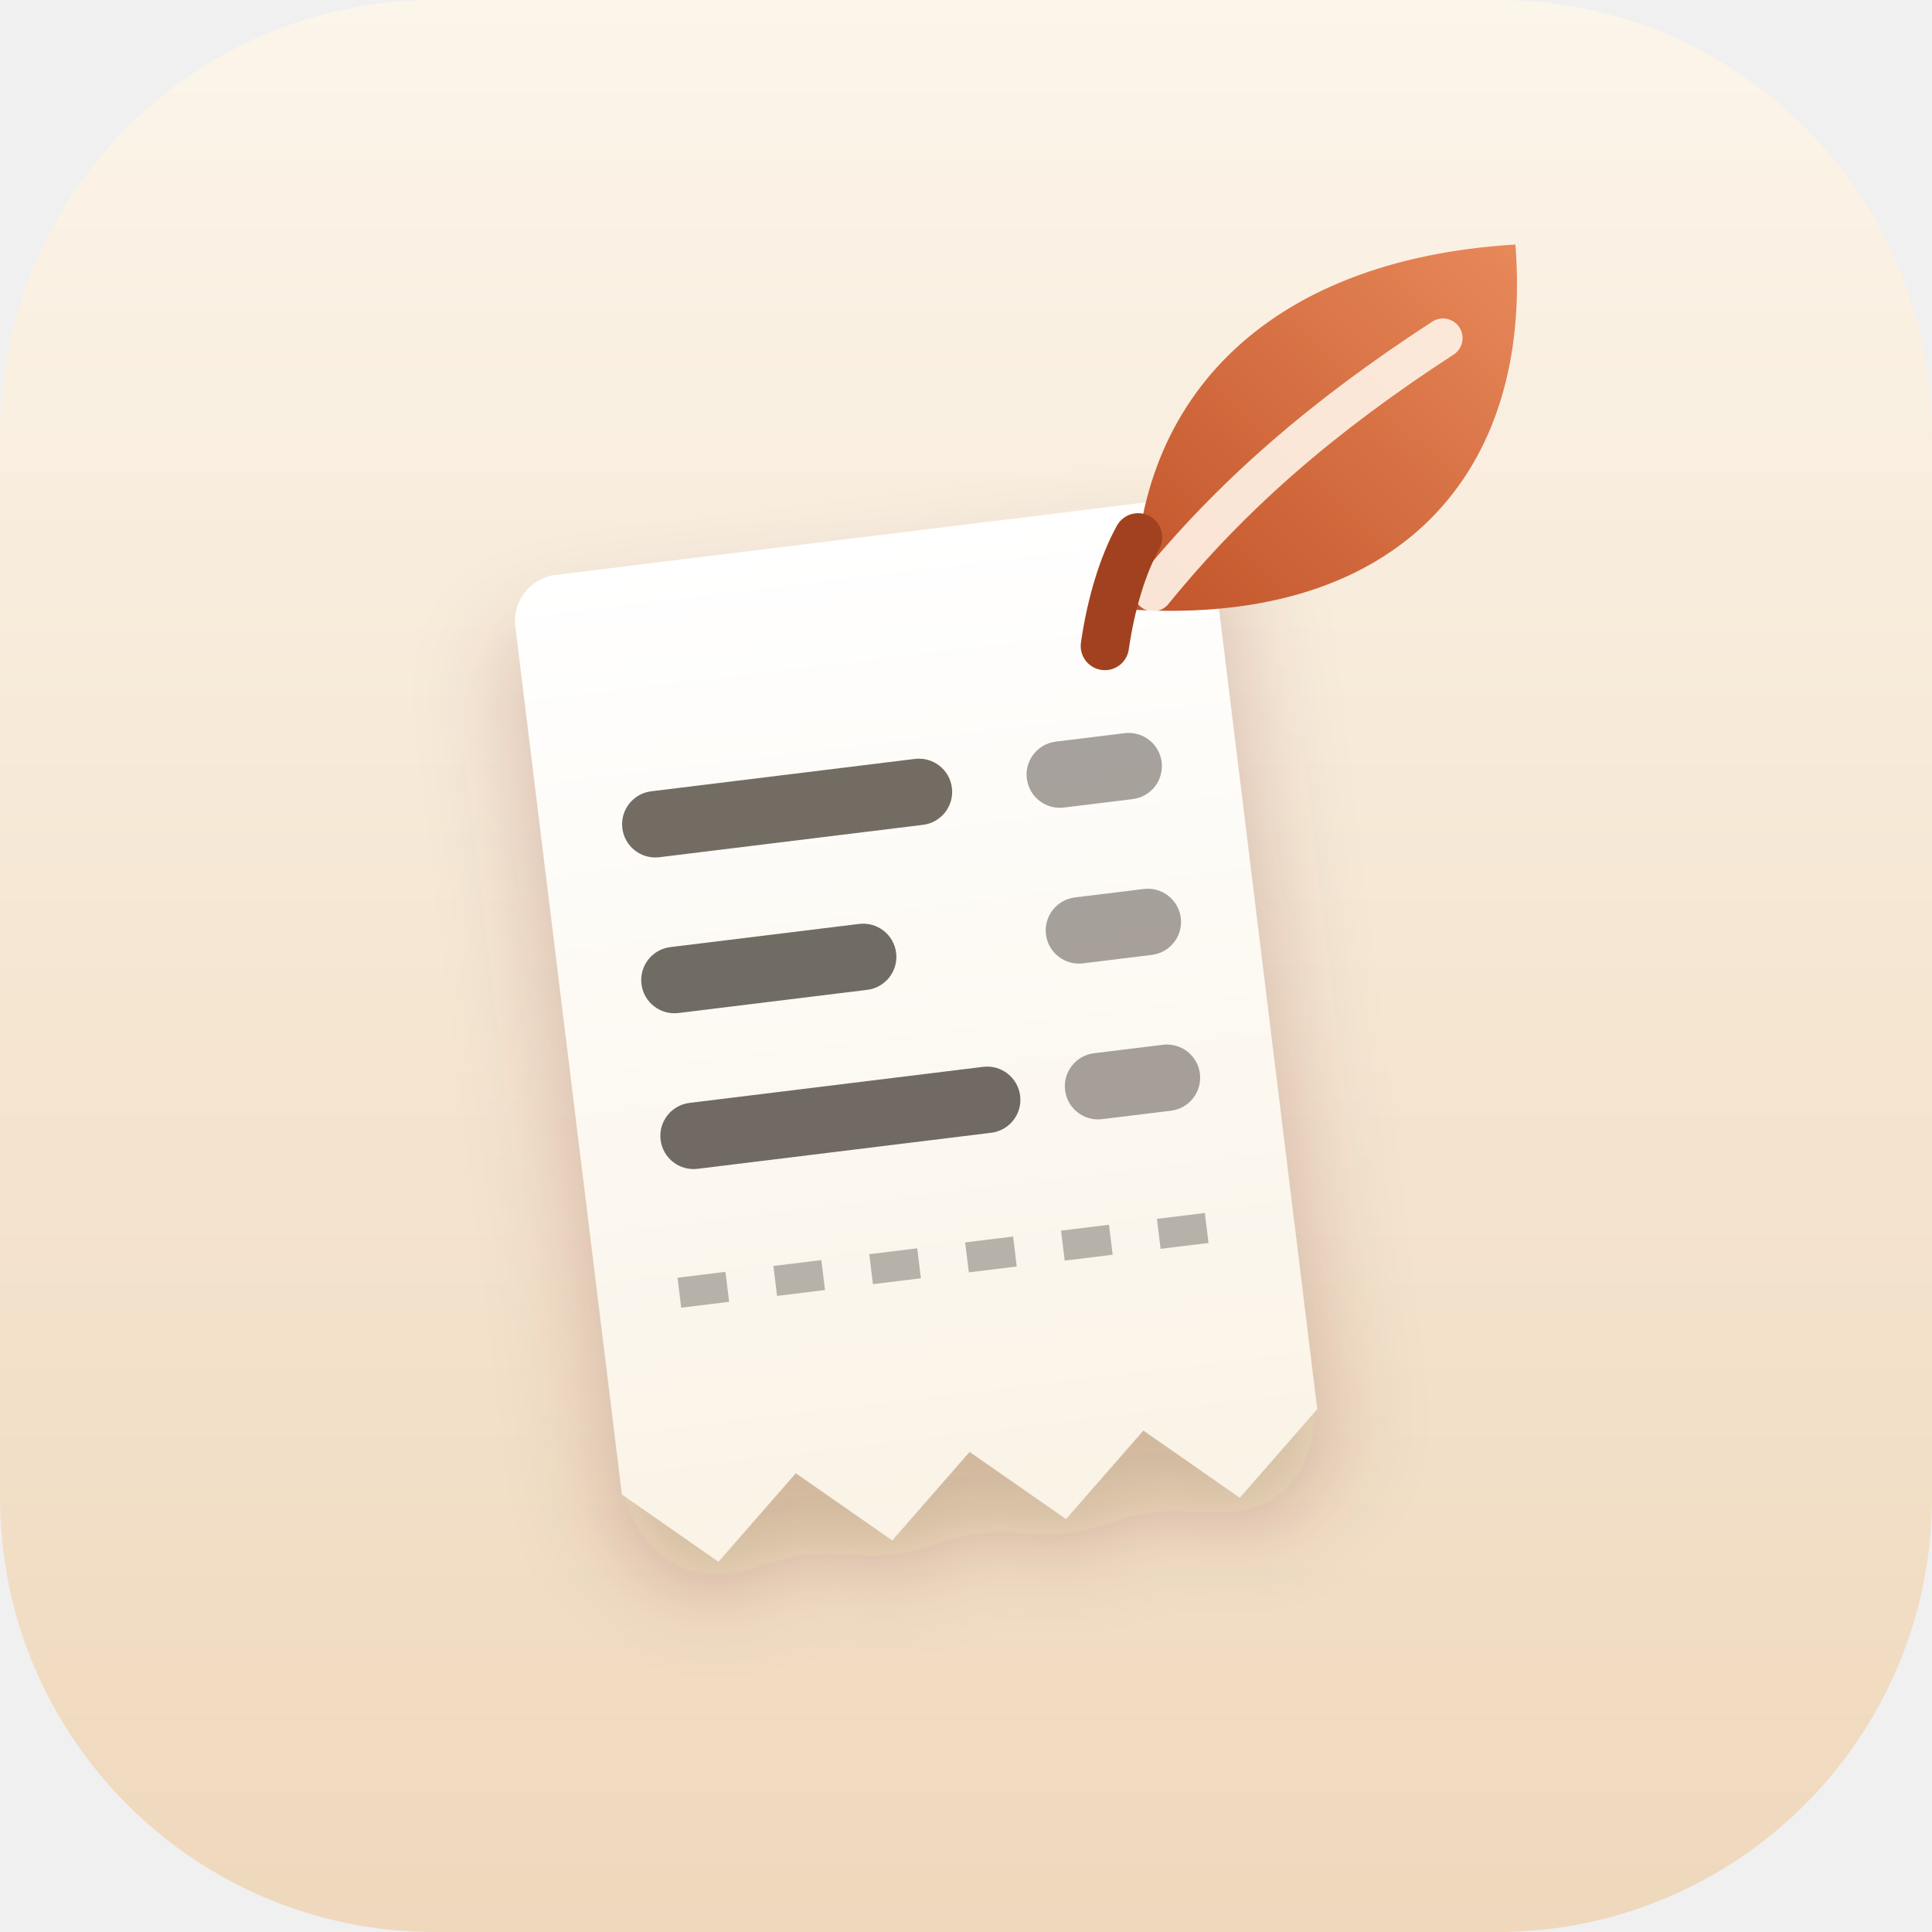
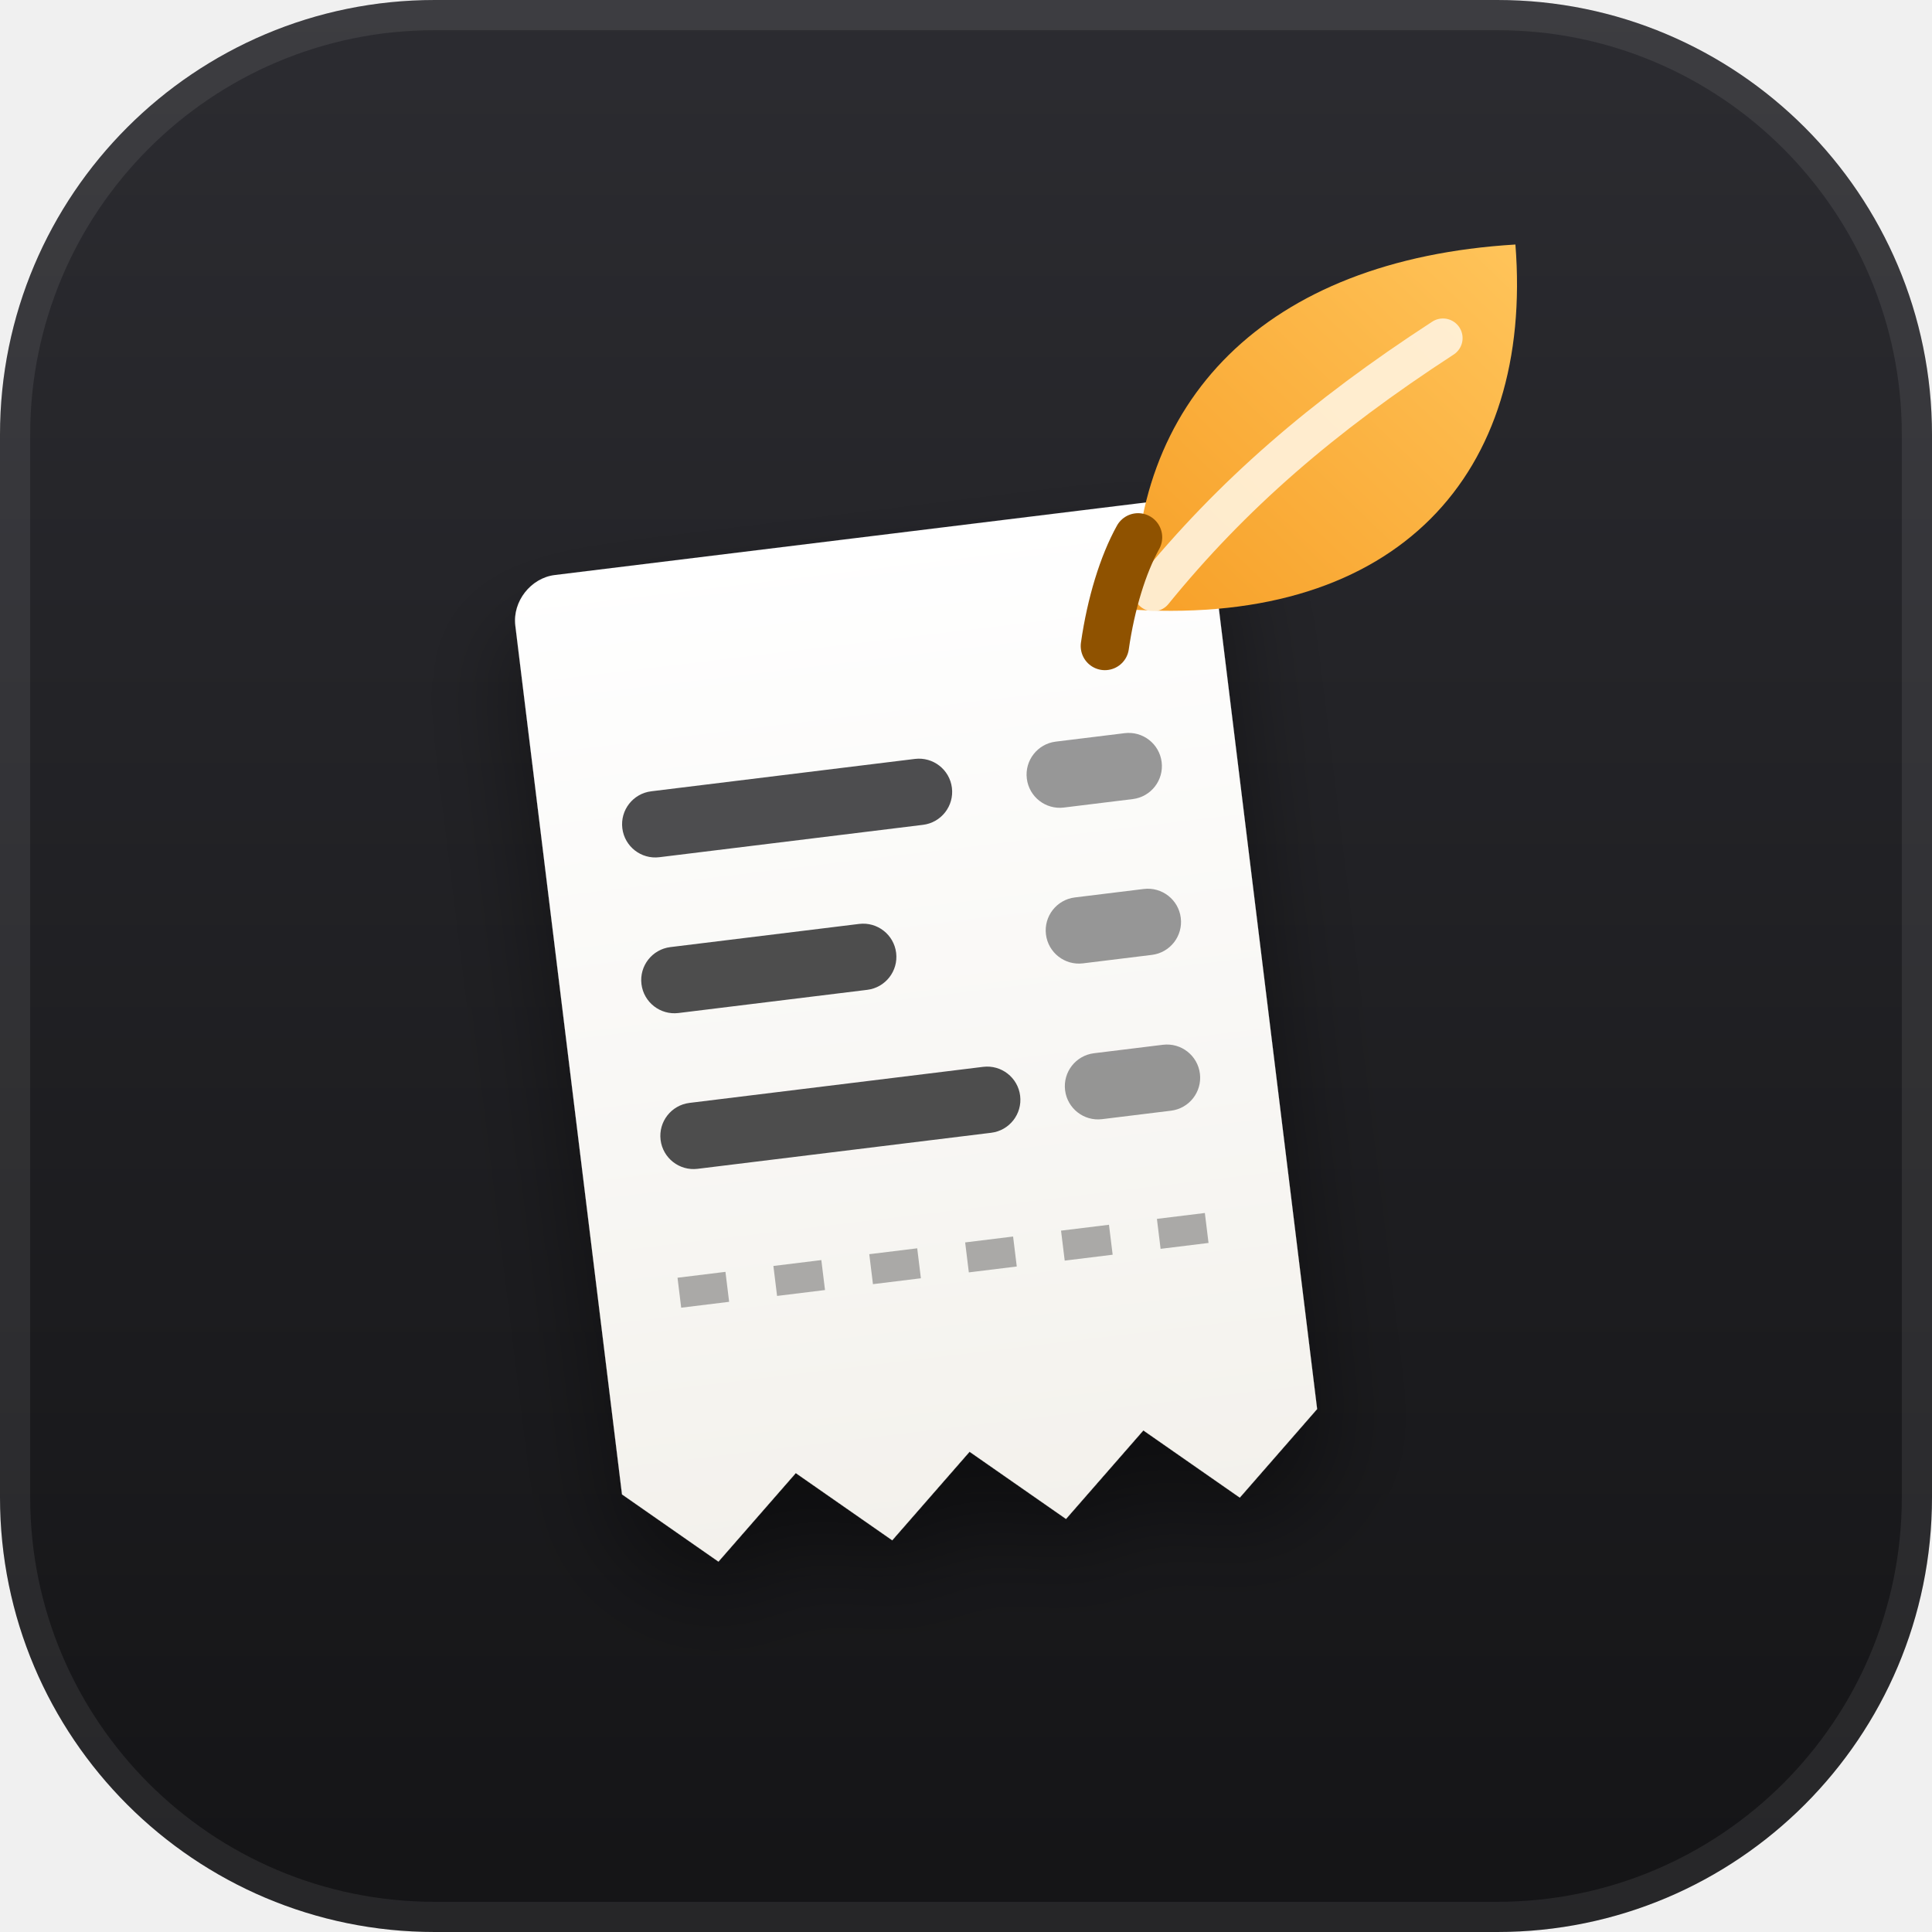
<svg xmlns="http://www.w3.org/2000/svg" viewBox="0 0 64 64" role="img" aria-label="Bon·Appétit">
  <defs>
    <linearGradient id="bg" x1="0" y1="0" x2="0" y2="1">
-       <stop offset="0" stop-color="#FCF5EA" />
-       <stop offset="1" stop-color="#EFD8BC" />
+       <stop offset="0" stop-color="#2C2C31" />
+       <stop offset="1" stop-color="#141416" />
    </linearGradient>
    <linearGradient id="paper" x1="0" y1="0" x2="0" y2="1">
      <stop offset="0" stop-color="#FFFFFF" />
-       <stop offset="1" stop-color="#FAF3E6" />
+       <stop offset="1" stop-color="#F3F1EC" />
    </linearGradient>
    <linearGradient id="leaf" x1="0" y1="1" x2="1" y2="0">
-       <stop offset="0" stop-color="#C2542A" />
-       <stop offset="1" stop-color="#E8895A" />
+       <stop offset="0" stop-color="#F7A028" />
+       <stop offset="1" stop-color="#FFC45A" />
    </linearGradient>
    <filter id="sh" x="-30%" y="-30%" width="160%" height="160%">
-       <feDropShadow dx="0" dy="1.6" stdDeviation="1.6" flood-color="#5A2A12" flood-opacity=".22" />
+       <feDropShadow dx="0" dy="1.6" stdDeviation="1.6" flood-color="#000" flood-opacity=".45" />
    </filter>
  </defs>
  <rect width="64" height="64" rx="14.4" fill="url(#bg)" />
+   <rect x=".5" y=".5" width="63" height="63" rx="13.9" fill="none" stroke="#fff" stroke-opacity=".08" />
  <g transform="rotate(-7 32 34)" filter="url(#sh)">
    <path d="M19 17.5h21.5c.8 0 1.5.7 1.5 1.5V48l-2.9 2.6-2.9-2.6-2.9 2.6-2.9-2.6-2.9 2.6-2.9-2.6-2.9 2.6-2.9-2.6V19c0-.8.7-1.5 1.5-1.5z" fill="url(#paper)" />
-     <rect x="21.5" y="25" width="11" height="2.2" rx="1.1" fill="#3B342B" opacity=".72" />
-     <rect x="35" y="25" width="4.5" height="2.2" rx="1.1" fill="#3B342B" opacity=".45" />
-     <rect x="21.5" y="30.2" width="8.5" height="2.2" rx="1.1" fill="#3B342B" opacity=".72" />
-     <rect x="35" y="30.2" width="4.5" height="2.2" rx="1.1" fill="#3B342B" opacity=".45" />
-     <rect x="21.5" y="35.4" width="12" height="2.2" rx="1.1" fill="#3B342B" opacity=".72" />
-     <rect x="35" y="35.4" width="4.5" height="2.2" rx="1.1" fill="#3B342B" opacity=".45" />
-     <path d="M21.5 41.6h18" stroke="#3B342B" stroke-opacity=".35" stroke-width="1" stroke-dasharray="1.6 1.6" />
+     <rect x="21.5" y="25" width="11" height="2.2" rx="1.1" fill="#1D1D1F" opacity=".78" />
+     <rect x="35" y="25" width="4.5" height="2.2" rx="1.1" fill="#1D1D1F" opacity=".45" />
+     <rect x="21.5" y="30.2" width="8.5" height="2.2" rx="1.1" fill="#1D1D1F" opacity=".78" />
+     <rect x="35" y="30.2" width="4.5" height="2.2" rx="1.1" fill="#1D1D1F" opacity=".45" />
+     <rect x="21.5" y="35.4" width="12" height="2.2" rx="1.1" fill="#1D1D1F" opacity=".78" />
+     <rect x="35" y="35.4" width="4.5" height="2.2" rx="1.1" fill="#1D1D1F" opacity=".45" />
+     <path d="M21.5 41.6h18" stroke="#1D1D1F" stroke-opacity=".35" stroke-width="1" stroke-dasharray="1.6 1.6" />
  </g>
  <path d="M37.6 20.2c-.2-6.9 4.3-11.6 12.6-12.1.6 7.6-3.9 12.6-12.6 12.1z" fill="url(#leaf)" />
-   <path d="M38.2 19.6c2.6-3.2 5.6-5.8 9.6-8.4" stroke="#FFF4E8" stroke-width="1.3" stroke-linecap="round" fill="none" opacity=".9" />
-   <path d="M36.6 21.4c.2-1.4.6-2.7 1.1-3.6" stroke="#A1411F" stroke-width="1.6" stroke-linecap="round" fill="none" />
+   <path d="M38.2 19.6c2.6-3.2 5.6-5.8 9.6-8.4" stroke="#FFF3DE" stroke-width="1.3" stroke-linecap="round" fill="none" opacity=".9" />
+   <path d="M36.6 21.4c.2-1.4.6-2.7 1.1-3.6" stroke="#8F5200" stroke-width="1.6" stroke-linecap="round" fill="none" />
</svg>
